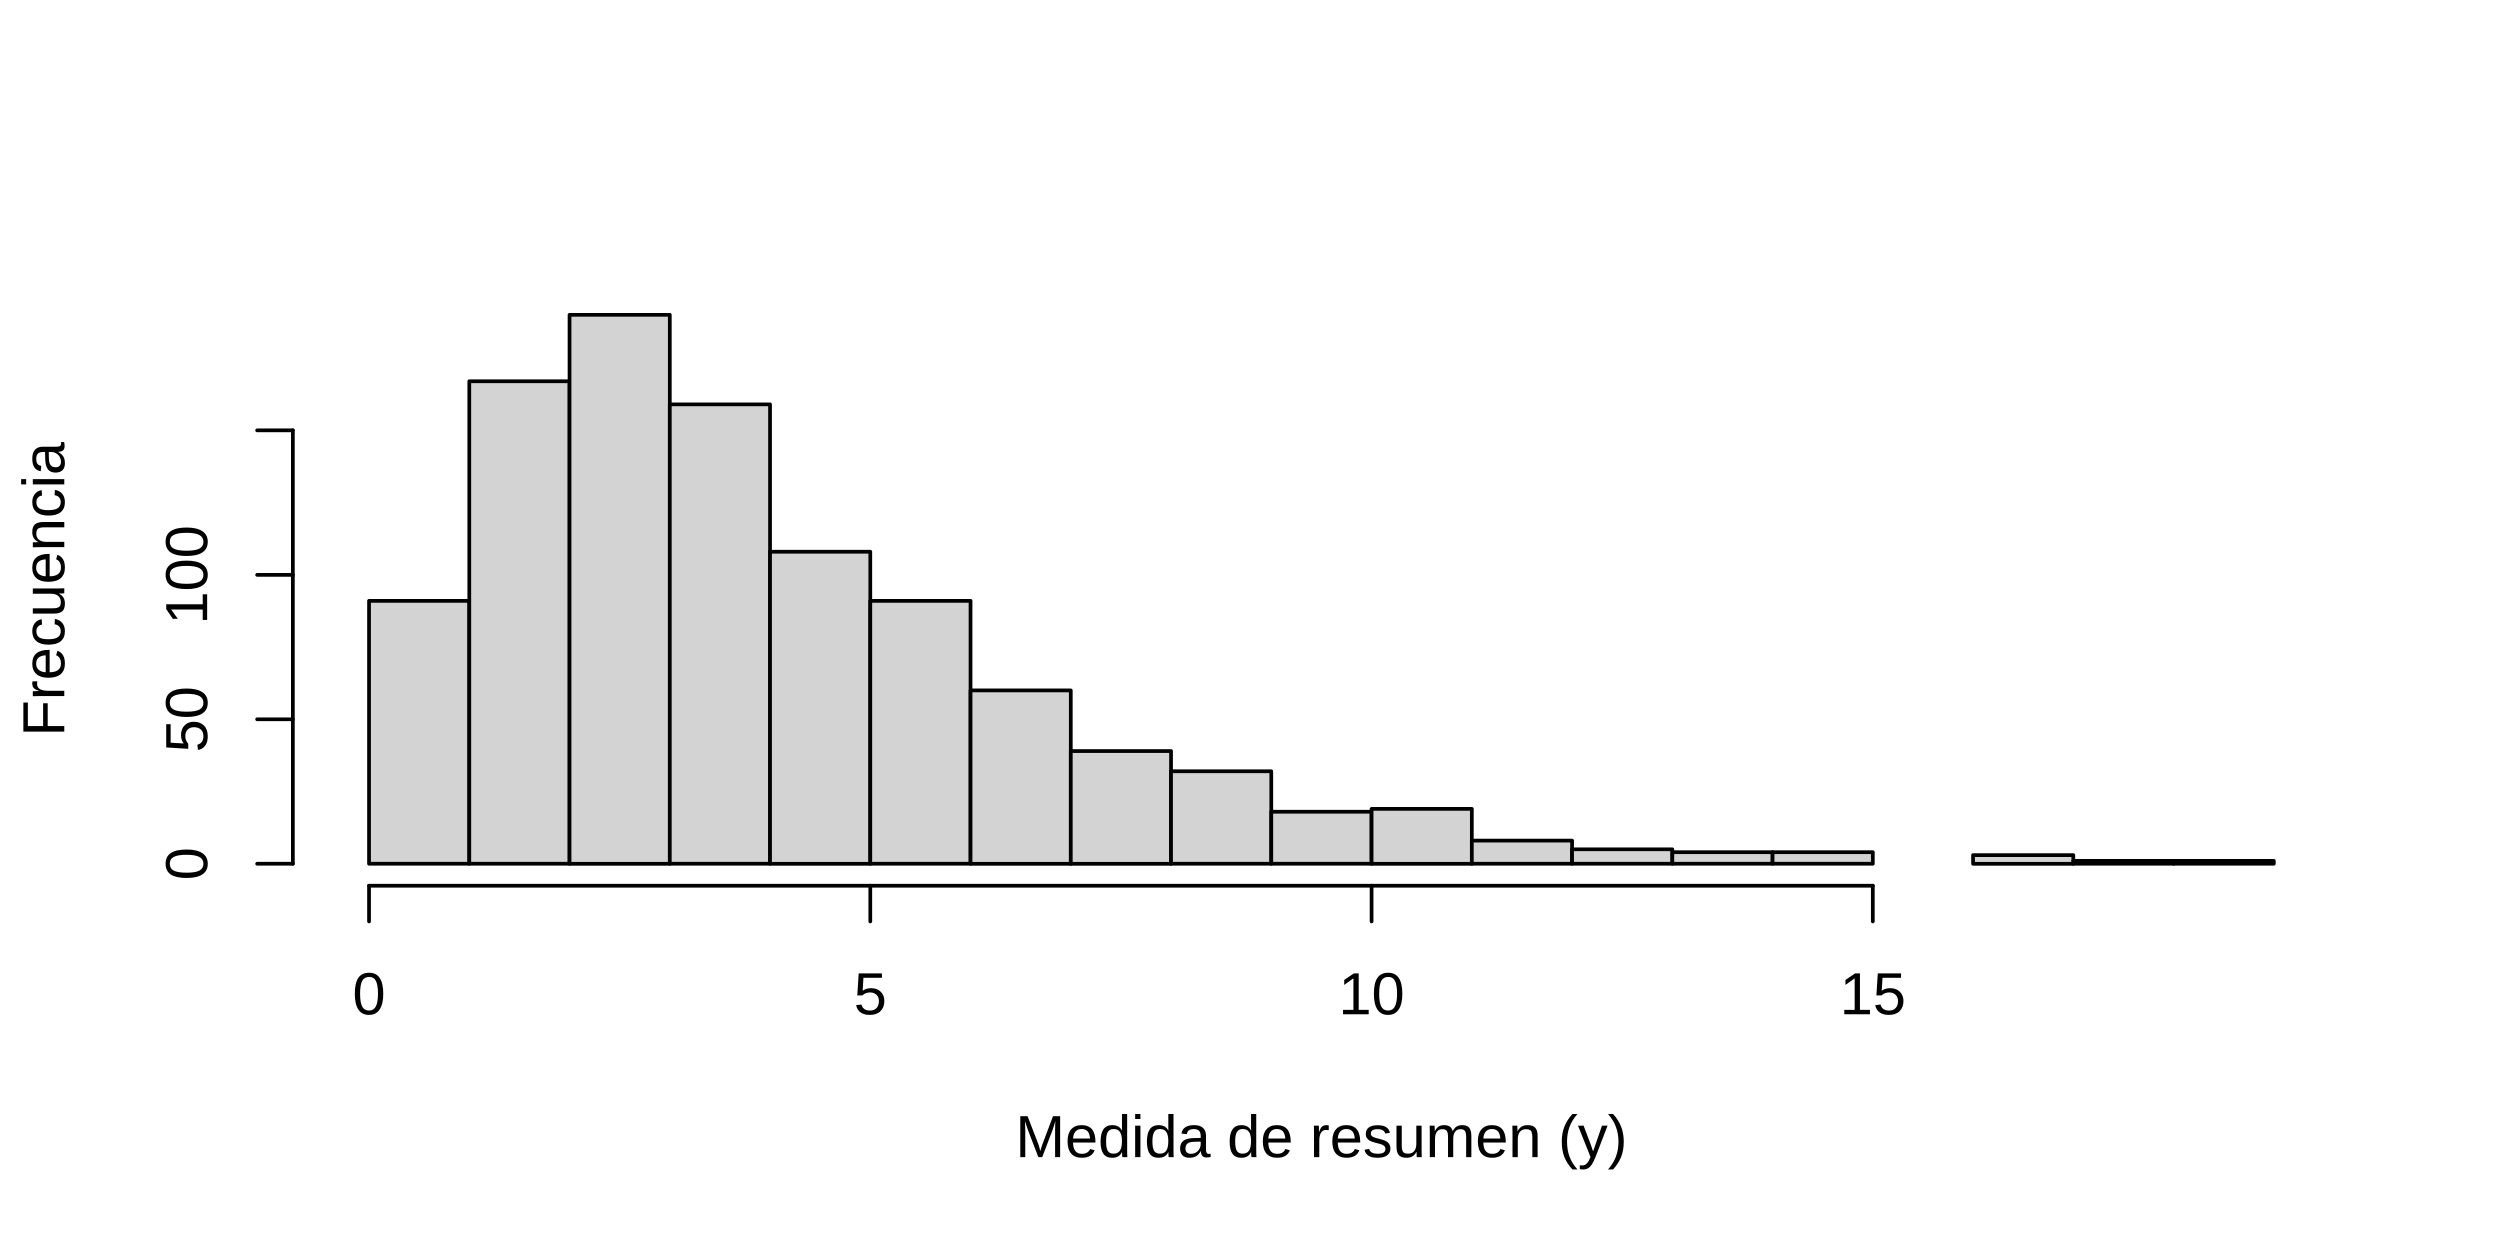
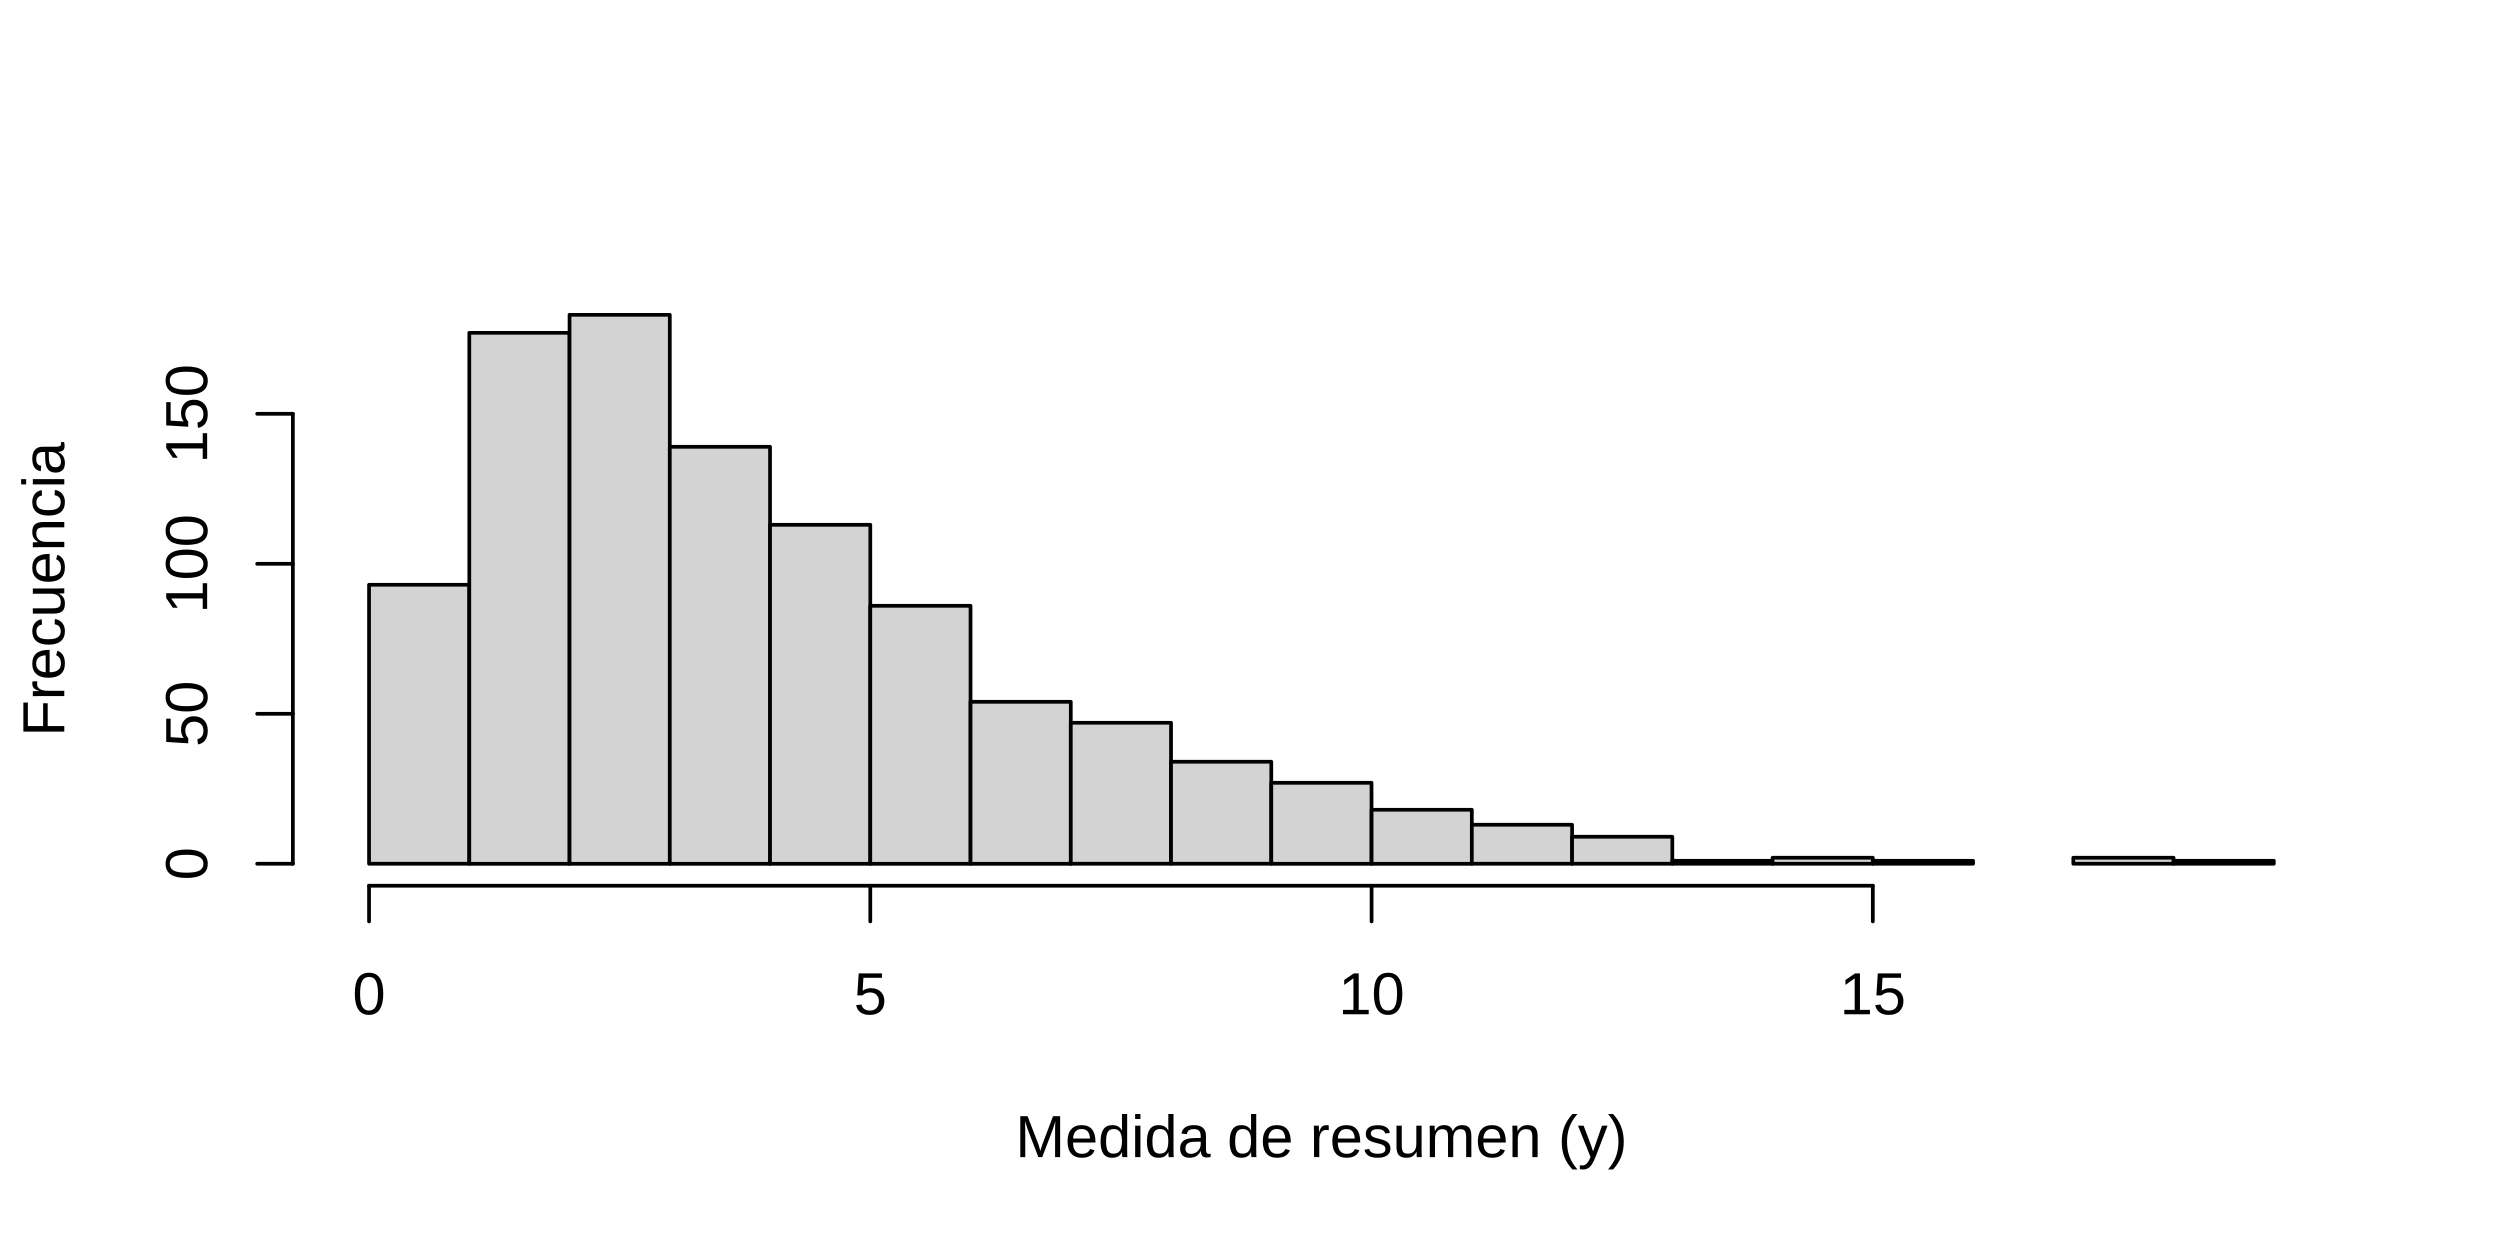
<svg xmlns="http://www.w3.org/2000/svg" class="svglite" width="504.00pt" height="252.00pt" viewBox="0 0 504.00 252.00">
  <defs>
    <style type="text/css">
    .svglite line, .svglite polyline, .svglite polygon, .svglite path, .svglite rect, .svglite circle {
      fill: none;
      stroke: #000000;
      stroke-linecap: round;
      stroke-linejoin: round;
      stroke-miterlimit: 10.00;
    }
    .svglite text {
      white-space: pre;
    }
  </style>
  </defs>
  <rect width="100%" height="100%" style="stroke: none; fill: #FFFFFF;" />
  <defs>
    <clipPath id="cpMC4wMHw1MDQuMDB8MC4wMHwyNTIuMDA=">
      <rect x="0.00" y="0.00" width="504.00" height="252.00" />
    </clipPath>
  </defs>
  <g clip-path="url(#cpMC4wMHw1MDQuMDB8MC4wMHwyNTIuMDA=)">
    <text x="266.40" y="233.28" text-anchor="middle" style="font-size: 12.00px; font-family: &quot;Arial&quot;;" textLength="123.38px" lengthAdjust="spacingAndGlyphs">Medida de resumen (y)</text>
    <text transform="translate(12.96,118.80) rotate(-90)" text-anchor="middle" style="font-size: 12.00px; font-family: &quot;Arial&quot;;" textLength="59.36px" lengthAdjust="spacingAndGlyphs">Frecuencia</text>
    <line x1="74.40" y1="178.56" x2="377.56" y2="178.56" style="stroke-width: 0.75;" />
    <line x1="74.40" y1="178.56" x2="74.40" y2="185.76" style="stroke-width: 0.75;" />
    <line x1="175.45" y1="178.56" x2="175.45" y2="185.76" style="stroke-width: 0.75;" />
    <line x1="276.51" y1="178.56" x2="276.51" y2="185.76" style="stroke-width: 0.75;" />
    <line x1="377.56" y1="178.56" x2="377.56" y2="185.76" style="stroke-width: 0.75;" />
    <text x="74.40" y="204.48" text-anchor="middle" style="font-size: 12.00px; font-family: &quot;Arial&quot;;" textLength="6.67px" lengthAdjust="spacingAndGlyphs">0</text>
    <text x="175.45" y="204.48" text-anchor="middle" style="font-size: 12.00px; font-family: &quot;Arial&quot;;" textLength="6.67px" lengthAdjust="spacingAndGlyphs">5</text>
    <text x="276.51" y="204.48" text-anchor="middle" style="font-size: 12.00px; font-family: &quot;Arial&quot;;" textLength="13.35px" lengthAdjust="spacingAndGlyphs">10</text>
    <text x="377.56" y="204.48" text-anchor="middle" style="font-size: 12.00px; font-family: &quot;Arial&quot;;" textLength="13.35px" lengthAdjust="spacingAndGlyphs">15</text>
-     <line x1="59.04" y1="174.13" x2="59.04" y2="86.76" style="stroke-width: 0.75;" />
+     <line x1="59.04" y1="174.13" x2="59.04" y2="83.42" style="stroke-width: 0.75;" />
    <line x1="59.04" y1="174.13" x2="51.84" y2="174.13" style="stroke-width: 0.75;" />
-     <line x1="59.04" y1="145.01" x2="51.84" y2="145.01" style="stroke-width: 0.75;" />
-     <line x1="59.04" y1="115.89" x2="51.84" y2="115.89" style="stroke-width: 0.75;" />
-     <line x1="59.04" y1="86.76" x2="51.84" y2="86.76" style="stroke-width: 0.75;" />
+     <line x1="59.04" y1="143.90" x2="51.84" y2="143.90" style="stroke-width: 0.75;" />
+     <line x1="59.04" y1="113.66" x2="51.84" y2="113.66" style="stroke-width: 0.75;" />
+     <line x1="59.04" y1="83.42" x2="51.84" y2="83.42" style="stroke-width: 0.75;" />
    <text transform="translate(41.76,174.13) rotate(-90)" text-anchor="middle" style="font-size: 12.00px; font-family: &quot;Arial&quot;;" textLength="6.67px" lengthAdjust="spacingAndGlyphs">0</text>
-     <text transform="translate(41.76,145.01) rotate(-90)" text-anchor="middle" style="font-size: 12.00px; font-family: &quot;Arial&quot;;" textLength="13.35px" lengthAdjust="spacingAndGlyphs">50</text>
-     <text transform="translate(41.76,115.89) rotate(-90)" text-anchor="middle" style="font-size: 12.00px; font-family: &quot;Arial&quot;;" textLength="20.02px" lengthAdjust="spacingAndGlyphs">100</text>
+     <text transform="translate(41.76,143.90) rotate(-90)" text-anchor="middle" style="font-size: 12.00px; font-family: &quot;Arial&quot;;" textLength="13.35px" lengthAdjust="spacingAndGlyphs">50</text>
+     <text transform="translate(41.76,113.66) rotate(-90)" text-anchor="middle" style="font-size: 12.00px; font-family: &quot;Arial&quot;;" textLength="20.02px" lengthAdjust="spacingAndGlyphs">100</text>
+     <text transform="translate(41.76,83.42) rotate(-90)" text-anchor="middle" style="font-size: 12.00px; font-family: &quot;Arial&quot;;" textLength="20.02px" lengthAdjust="spacingAndGlyphs">150</text>
  </g>
  <defs>
    <clipPath id="cpNTkuMDR8NDczLjc2fDU5LjA0fDE3OC41Ng==">
      <rect x="59.04" y="59.04" width="414.72" height="119.52" />
    </clipPath>
  </defs>
  <g clip-path="url(#cpNTkuMDR8NDczLjc2fDU5LjA0fDE3OC41Ng==)">
-     <rect x="74.40" y="121.13" width="20.21" height="53.00" style="stroke-width: 0.75; fill: #D3D3D3;" />
-     <rect x="94.61" y="76.86" width="20.21" height="97.27" style="stroke-width: 0.75; fill: #D3D3D3;" />
+     <rect x="74.40" y="117.89" width="20.21" height="56.24" style="stroke-width: 0.75; fill: #D3D3D3;" />
+     <rect x="94.61" y="67.10" width="20.21" height="107.04" style="stroke-width: 0.75; fill: #D3D3D3;" />
    <rect x="114.82" y="63.47" width="20.21" height="110.67" style="stroke-width: 0.75; fill: #D3D3D3;" />
-     <rect x="135.03" y="81.52" width="20.21" height="92.61" style="stroke-width: 0.75; fill: #D3D3D3;" />
-     <rect x="155.24" y="111.23" width="20.21" height="62.91" style="stroke-width: 0.75; fill: #D3D3D3;" />
-     <rect x="175.45" y="121.13" width="20.21" height="53.00" style="stroke-width: 0.75; fill: #D3D3D3;" />
-     <rect x="195.66" y="139.19" width="20.21" height="34.95" style="stroke-width: 0.75; fill: #D3D3D3;" />
-     <rect x="215.87" y="151.42" width="20.21" height="22.72" style="stroke-width: 0.75; fill: #D3D3D3;" />
-     <rect x="236.08" y="155.49" width="20.21" height="18.64" style="stroke-width: 0.75; fill: #D3D3D3;" />
-     <rect x="256.29" y="163.65" width="20.21" height="10.48" style="stroke-width: 0.75; fill: #D3D3D3;" />
-     <rect x="276.51" y="163.07" width="20.21" height="11.07" style="stroke-width: 0.75; fill: #D3D3D3;" />
-     <rect x="296.72" y="169.47" width="20.21" height="4.66" style="stroke-width: 0.75; fill: #D3D3D3;" />
-     <rect x="316.93" y="171.22" width="20.21" height="2.91" style="stroke-width: 0.75; fill: #D3D3D3;" />
-     <rect x="337.14" y="171.80" width="20.21" height="2.33" style="stroke-width: 0.75; fill: #D3D3D3;" />
-     <rect x="357.35" y="171.80" width="20.21" height="2.33" style="stroke-width: 0.75; fill: #D3D3D3;" />
-     <rect x="377.56" y="174.13" width="20.21" height="0.00" style="stroke-width: 0.75; fill: #D3D3D3;" />
-     <rect x="397.77" y="172.39" width="20.21" height="1.75" style="stroke-width: 0.75; fill: #D3D3D3;" />
-     <rect x="417.98" y="173.55" width="20.21" height="0.58" style="stroke-width: 0.75; fill: #D3D3D3;" />
-     <rect x="438.19" y="173.55" width="20.21" height="0.58" style="stroke-width: 0.75; fill: #D3D3D3;" />
+     <rect x="135.03" y="90.08" width="20.21" height="84.06" style="stroke-width: 0.75; fill: #D3D3D3;" />
+     <rect x="155.24" y="105.80" width="20.21" height="68.34" style="stroke-width: 0.75; fill: #D3D3D3;" />
+     <rect x="175.45" y="122.13" width="20.21" height="52.01" style="stroke-width: 0.75; fill: #D3D3D3;" />
+     <rect x="195.66" y="141.48" width="20.21" height="32.66" style="stroke-width: 0.75; fill: #D3D3D3;" />
+     <rect x="215.87" y="145.71" width="20.21" height="28.42" style="stroke-width: 0.75; fill: #D3D3D3;" />
+     <rect x="236.08" y="153.57" width="20.21" height="20.56" style="stroke-width: 0.75; fill: #D3D3D3;" />
+     <rect x="256.29" y="157.81" width="20.21" height="16.33" style="stroke-width: 0.75; fill: #D3D3D3;" />
+     <rect x="276.51" y="163.25" width="20.21" height="10.89" style="stroke-width: 0.75; fill: #D3D3D3;" />
+     <rect x="296.72" y="166.27" width="20.21" height="7.86" style="stroke-width: 0.75; fill: #D3D3D3;" />
+     <rect x="316.93" y="168.69" width="20.21" height="5.44" style="stroke-width: 0.75; fill: #D3D3D3;" />
+     <rect x="337.14" y="173.53" width="20.21" height="0.60" style="stroke-width: 0.75; fill: #D3D3D3;" />
+     <rect x="357.35" y="172.92" width="20.21" height="1.21" style="stroke-width: 0.75; fill: #D3D3D3;" />
+     <rect x="377.56" y="173.53" width="20.21" height="0.60" style="stroke-width: 0.75; fill: #D3D3D3;" />
+     <rect x="397.77" y="174.13" width="20.21" height="0.00" style="stroke-width: 0.75; fill: #D3D3D3;" />
+     <rect x="417.98" y="172.92" width="20.21" height="1.21" style="stroke-width: 0.75; fill: #D3D3D3;" />
+     <rect x="438.19" y="173.53" width="20.21" height="0.60" style="stroke-width: 0.75; fill: #D3D3D3;" />
  </g>
</svg>
